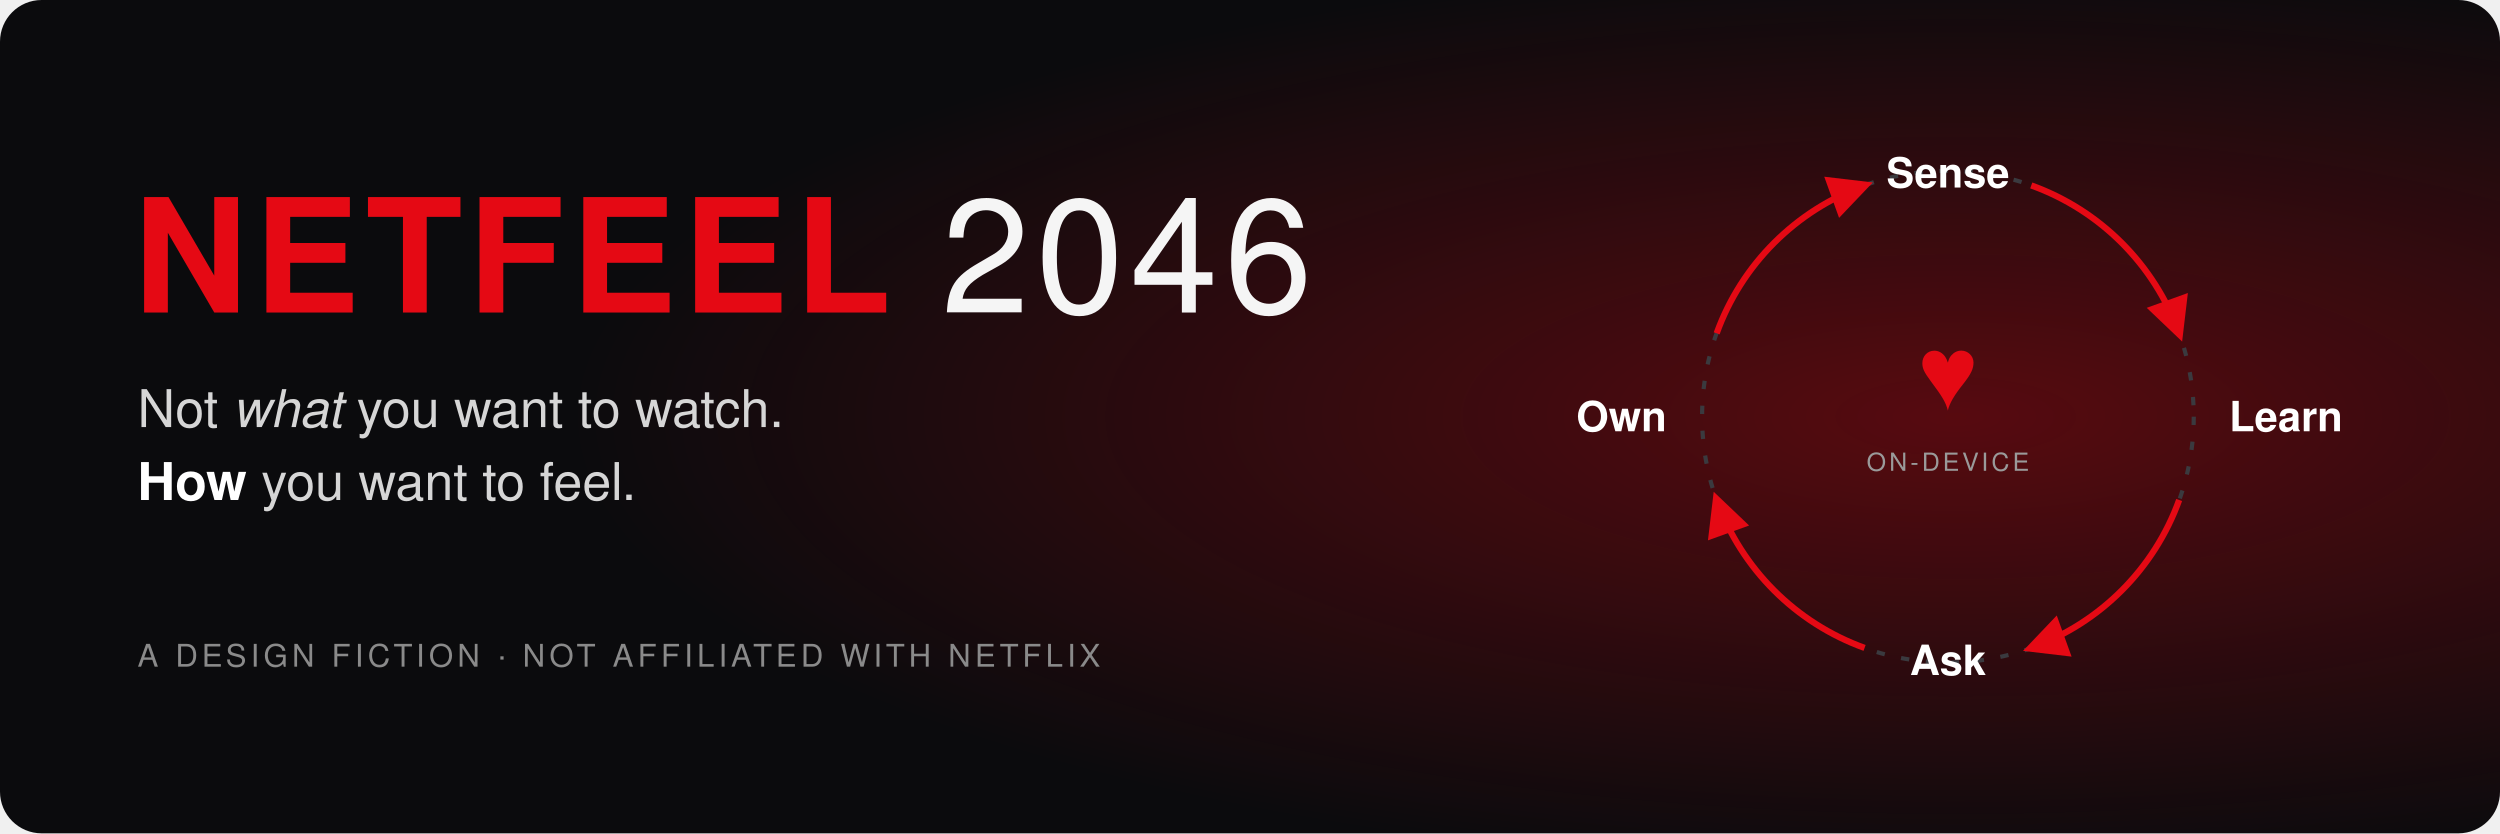
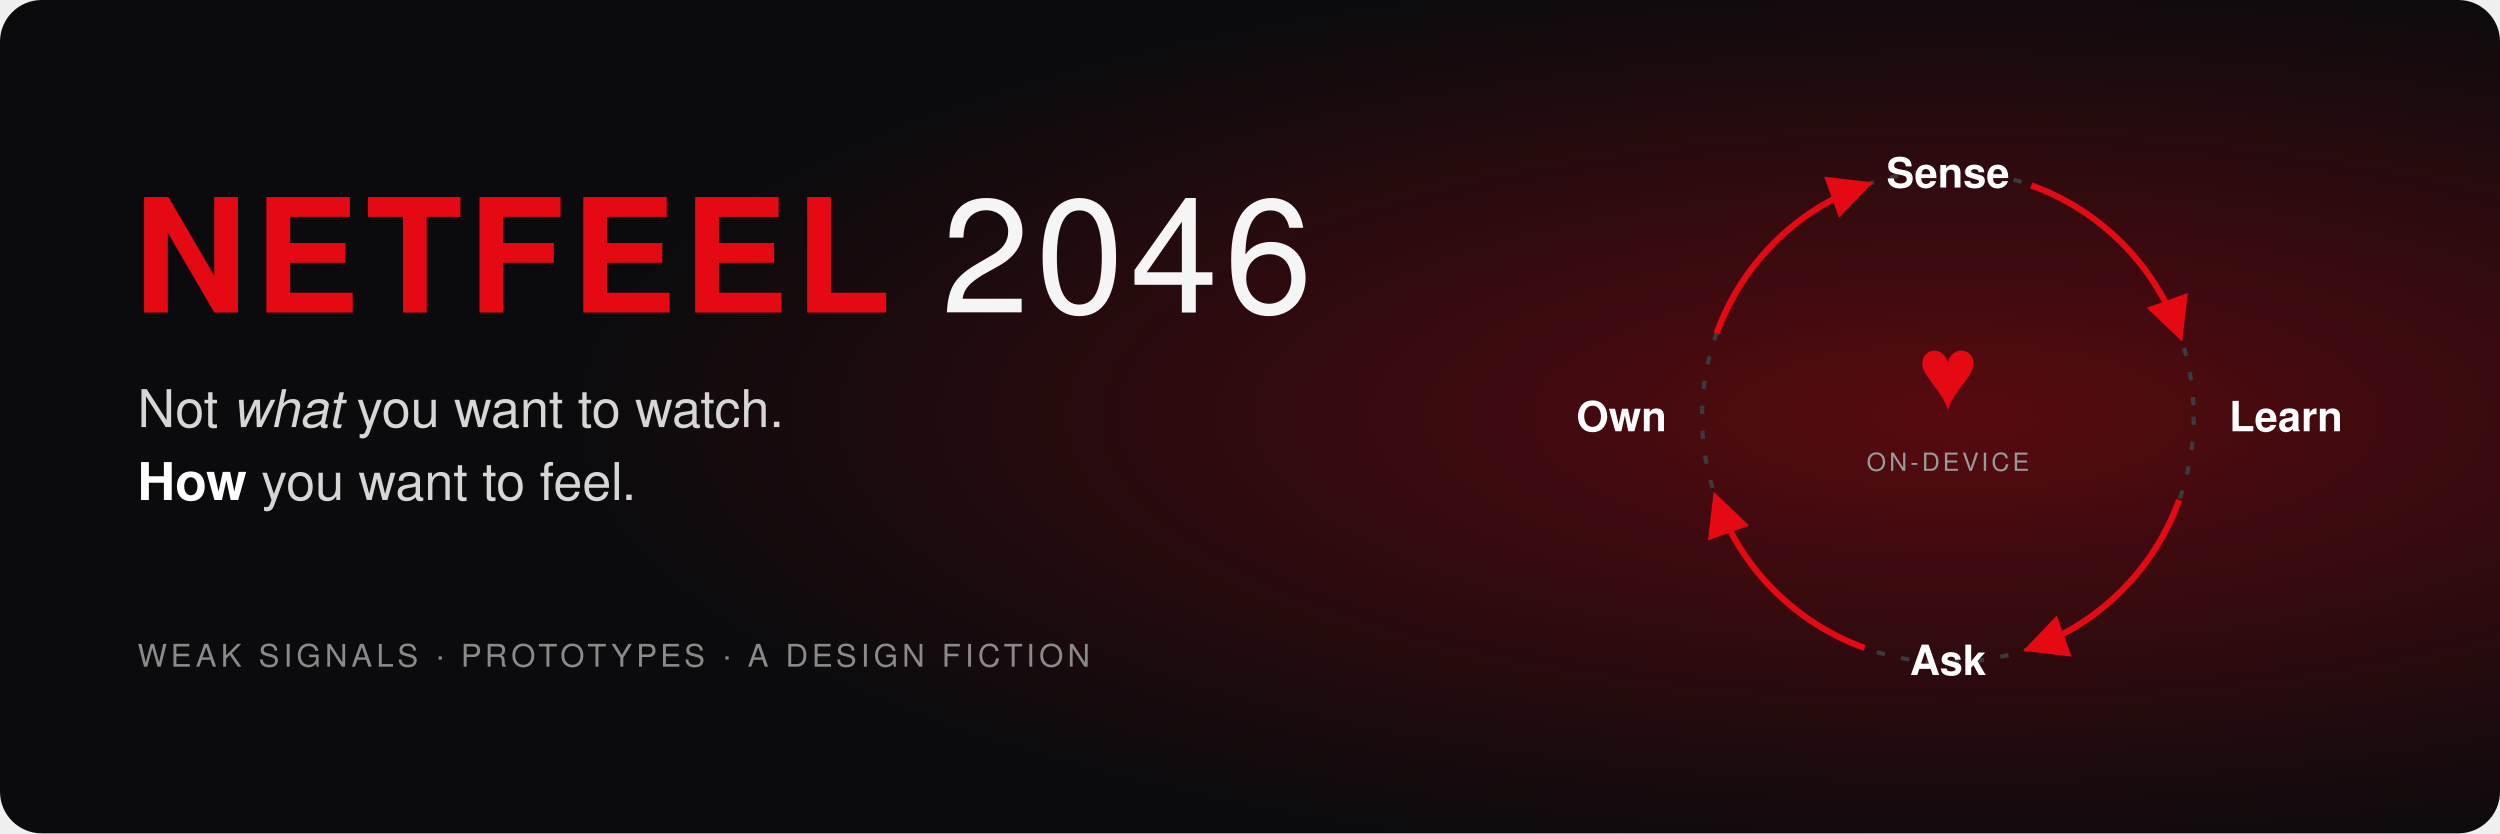
<svg xmlns="http://www.w3.org/2000/svg" width="1200" height="400" viewBox="0 0 1200 400" role="img" aria-label="NETFEEL 2046: not what you want to watch, how you want to feel. Sense, Learn, Ask, Own.">
  <defs>
    <radialGradient id="glow" cx="78%" cy="50%" r="55%">
      <stop offset="0" stop-color="#e50914" stop-opacity="0.35" />
      <stop offset="1" stop-color="#e50914" stop-opacity="0" />
    </radialGradient>
    <marker id="arr" viewBox="0 0 10 10" refX="8" refY="5" markerWidth="7" markerHeight="7" orient="auto-start-reverse">
      <path d="M0 0 L10 5 L0 10 z" fill="#e50914" />
    </marker>
  </defs>
  <rect width="1200" height="400" rx="20" fill="#0b0b0d" />
  <rect width="1200" height="400" rx="20" fill="url(#glow)" />
  <g font-family="-apple-system, BlinkMacSystemFont, 'Segoe UI', Helvetica, Arial, sans-serif">
    <text x="64" y="150" font-size="76" font-weight="800" letter-spacing="3" fill="#e50914">NETFEEL <tspan fill="#f5f5f5" font-weight="300">2046</tspan>
    </text>
    <text x="66" y="205" font-size="25" fill="#d6d6d6">Not <tspan font-style="italic">what</tspan> you want to watch.</text>
    <text x="66" y="240" font-size="25" fill="#d6d6d6">
      <tspan font-weight="700" fill="#ffffff">How</tspan> you want to feel.</text>
-     <text x="66" y="320" font-size="15" letter-spacing="2" fill="#8a8a8a">A DESIGN FICTION · NOT AFFILIATED WITH NETFLIX</text>
+     <text x="66" y="320" font-size="15" letter-spacing="2" fill="#8a8a8a">WEAK SIGNALS · PROTOTYPES · A DESIGN FICTION</text>
    <g transform="translate(935 200)">
      <circle r="118" fill="none" stroke="#3a3a3f" stroke-width="2" stroke-dasharray="4 8" />
      <path d="M 40 -111 A 118 118 0 0 1 111 -40" fill="none" stroke="#e50914" stroke-width="3" marker-end="url(#arr)" />
      <path d="M 111 40 A 118 118 0 0 1 40 111" fill="none" stroke="#e50914" stroke-width="3" marker-end="url(#arr)" />
      <path d="M -40 111 A 118 118 0 0 1 -111 40" fill="none" stroke="#e50914" stroke-width="3" marker-end="url(#arr)" />
      <path d="M -111 -40 A 118 118 0 0 1 -40 -111" fill="none" stroke="#e50914" stroke-width="3" marker-end="url(#arr)" />
      <g font-size="20" font-weight="700" fill="#ffffff" text-anchor="middle">
        <text x="0" y="-110">Sense</text>
        <text x="135" y="7" text-anchor="start">Learn</text>
        <text x="0" y="124">Ask</text>
        <text x="-135" y="7" text-anchor="end">Own</text>
      </g>
      <text y="-4" font-size="38" text-anchor="middle" fill="#e50914">♥</text>
      <text y="26" font-size="12" letter-spacing="1.5" text-anchor="middle" fill="#9a9a9a">ON-DEVICE</text>
    </g>
  </g>
</svg>
